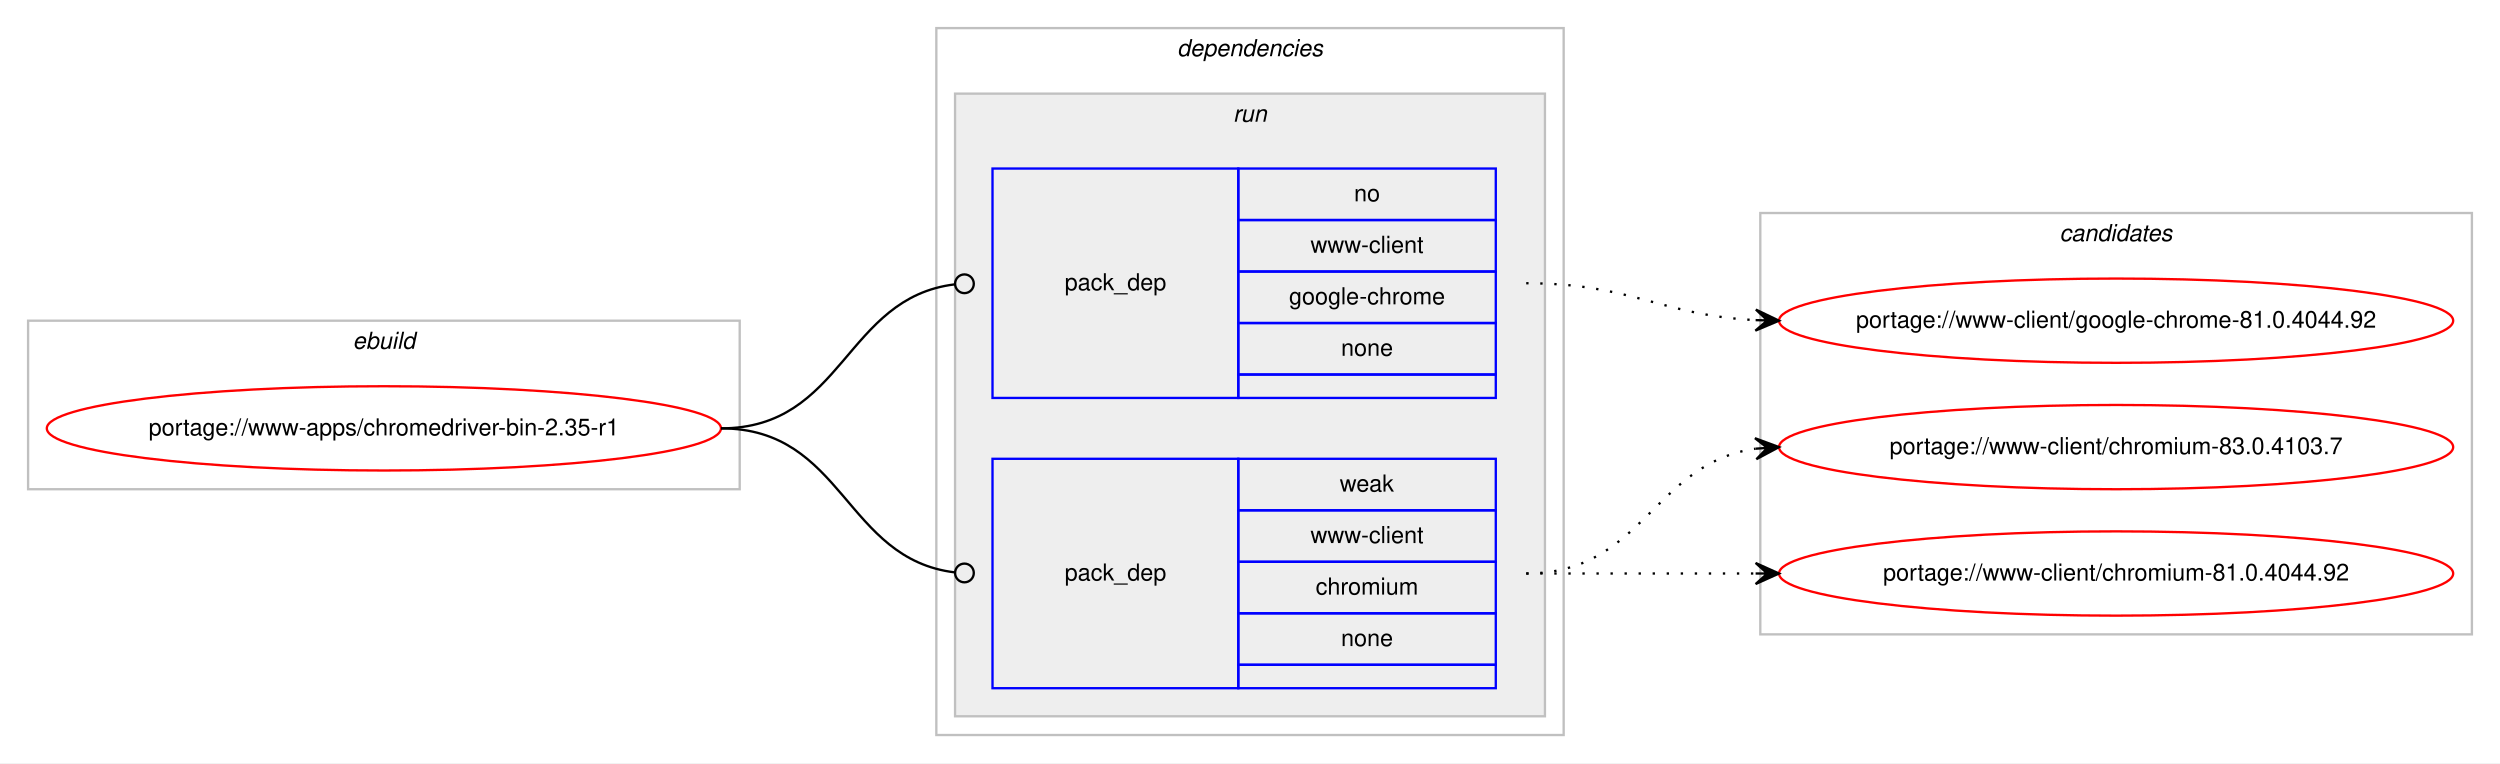
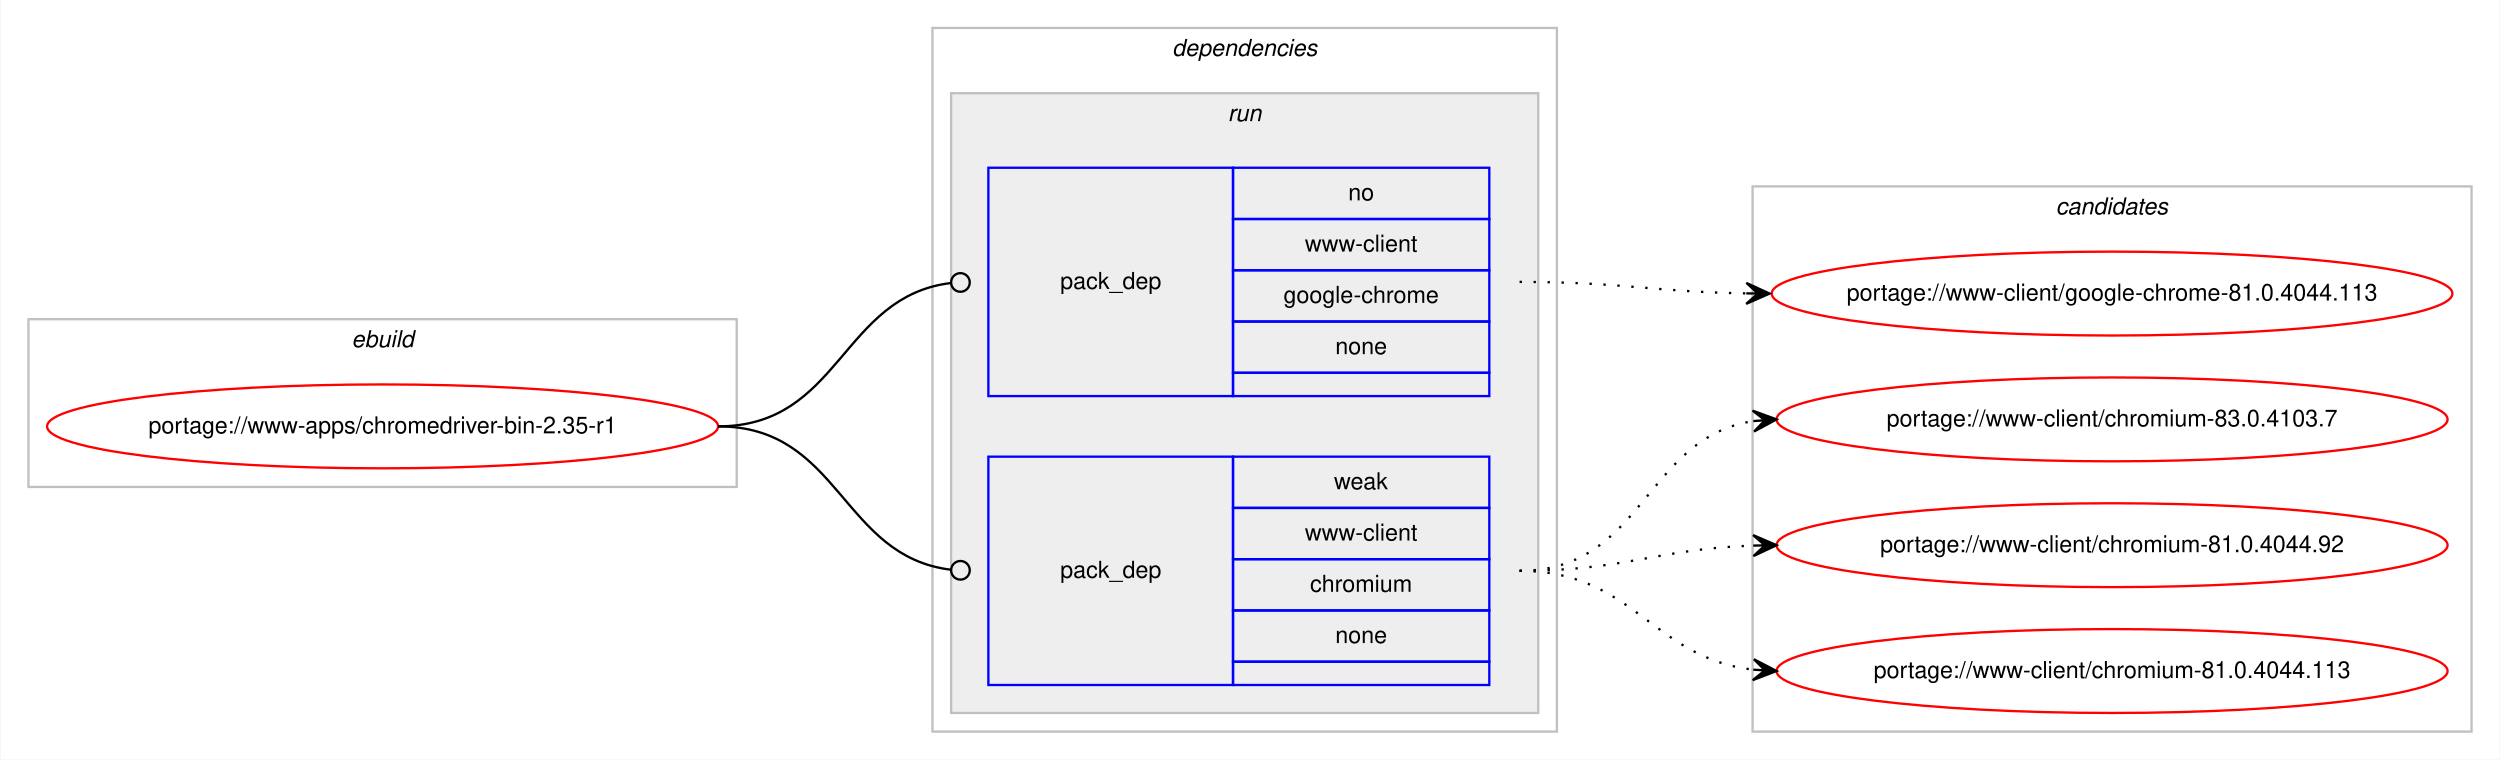
- <svg xmlns="http://www.w3.org/2000/svg" xmlns:xlink="http://www.w3.org/1999/xlink" width="1068pt" height="326pt" viewBox="0.00 0.00 1068.00 326.00">
+ <svg xmlns="http://www.w3.org/2000/svg" xmlns:xlink="http://www.w3.org/1999/xlink" width="1073pt" height="326pt" viewBox="0.00 0.00 1072.58 326.00">
  <g id="graph0" class="graph" transform="scale(1 1) rotate(0) translate(4 322)">
-     <polygon fill="#ffffff" stroke="transparent" points="-4,4 -4,-322 1064,-322 1064,4 -4,4" />
+     <polygon fill="#ffffff" stroke="transparent" points="-4,4 -4,-322 1068.58,-322 1068.58,4 -4,4" />
    <g id="clust1" class="cluster">
      <polygon fill="none" stroke="#c0c0c0" points="8,-113 8,-185 312,-185 312,-113 8,-113" />
      <text text-anchor="start" x="146.663" y="-173" font-family="Helvetica,sans-Serif" font-style="italic" font-size="10.00" fill="#000000">ebuild</text>
    </g>
    <g id="clust2" class="cluster">
      <polygon fill="none" stroke="#c0c0c0" points="396,-8 396,-310 664,-310 664,-8 396,-8" />
      <text text-anchor="start" x="498.875" y="-298" font-family="Helvetica,sans-Serif" font-style="italic" font-size="10.00" fill="#000000">dependencies</text>
    </g>
    <g id="clust5" class="cluster">
      <polygon fill="#eeeeee" stroke="#c0c0c0" points="404,-16 404,-282 656,-282 656,-16 404,-16" />
      <text text-anchor="start" x="522.777" y="-270" font-family="Helvetica,sans-Serif" font-style="italic" font-size="10.00" fill="#000000">run</text>
    </g>
    <g id="clust8" class="cluster">
-       <polygon fill="none" stroke="#c0c0c0" points="748,-51 748,-231 1052,-231 1052,-51 748,-51" />
-       <text text-anchor="start" x="875.824" y="-219" font-family="Helvetica,sans-Serif" font-style="italic" font-size="10.00" fill="#000000">candidates</text>
+       <polygon fill="none" stroke="#c0c0c0" points="748,-8 748,-242 1056.58,-242 1056.58,-8 748,-8" />
+       <text text-anchor="start" x="878.114" y="-230" font-family="Helvetica,sans-Serif" font-style="italic" font-size="10.00" fill="#000000">candidates</text>
    </g>
    <g id="node1" class="node">
      <g id="a_node1">
        <a xlink:href="../www-apps/chromedriver-bin-2.35-r1.svg" xlink:title="portage://www-apps/chromedriver-bin-2.35-r1">
          <ellipse fill="none" stroke="#ff0000" cx="160" cy="-139" rx="144" ry="18" />
          <text text-anchor="middle" x="160" y="-136" font-family="Helvetica,sans-Serif" font-size="10.00" fill="#000000">portage://www-apps/chromedriver-bin-2.35-r1</text>
        </a>
      </g>
    </g>
    <g id="node2" class="node">
      <polygon fill="none" stroke="#0000ff" points="420,-152 420,-250 525,-250 525,-152 420,-152" />
      <text text-anchor="start" x="450.823" y="-198" font-family="Helvetica,sans-Serif" font-size="10.00" fill="#000000">pack_dep</text>
      <polygon fill="none" stroke="#0000ff" points="525,-228 525,-250 635,-250 635,-228 525,-228" />
      <text text-anchor="start" x="574.441" y="-236" font-family="Helvetica,sans-Serif" font-size="10.00" fill="#000000">no</text>
      <polygon fill="none" stroke="#0000ff" points="525,-206 525,-228 635,-228 635,-206 525,-206" />
      <text text-anchor="start" x="555.84" y="-214" font-family="Helvetica,sans-Serif" font-size="10.00" fill="#000000">www-client</text>
      <polygon fill="none" stroke="#0000ff" points="525,-184 525,-206 635,-206 635,-184 525,-184" />
      <text text-anchor="start" x="546.661" y="-192" font-family="Helvetica,sans-Serif" font-size="10.00" fill="#000000">google-chrome</text>
      <polygon fill="none" stroke="#0000ff" points="525,-162 525,-184 635,-184 635,-162 525,-162" />
      <text text-anchor="start" x="568.882" y="-170" font-family="Helvetica,sans-Serif" font-size="10.00" fill="#000000">none</text>
      <polygon fill="none" stroke="#0000ff" points="525,-152 525,-162 635,-162 635,-152 525,-152" />
    </g>
    <g id="edge1" class="edge">
      <path fill="none" stroke="#000000" d="M304,-139C356.537,-139 356.777,-194.863 404.002,-200.537" />
      <ellipse fill="none" stroke="#000000" cx="408.007" cy="-200.769" rx="4" ry="4" />
    </g>
    <g id="node3" class="node">
      <polygon fill="none" stroke="#0000ff" points="420,-28 420,-126 525,-126 525,-28 420,-28" />
      <text text-anchor="start" x="450.823" y="-74" font-family="Helvetica,sans-Serif" font-size="10.00" fill="#000000">pack_dep</text>
      <polygon fill="none" stroke="#0000ff" points="525,-104 525,-126 635,-126 635,-104 525,-104" />
      <text text-anchor="start" x="568.332" y="-112" font-family="Helvetica,sans-Serif" font-size="10.00" fill="#000000">weak</text>
      <polygon fill="none" stroke="#0000ff" points="525,-82 525,-104 635,-104 635,-82 525,-82" />
      <text text-anchor="start" x="555.84" y="-90" font-family="Helvetica,sans-Serif" font-size="10.00" fill="#000000">www-client</text>
      <polygon fill="none" stroke="#0000ff" points="525,-60 525,-82 635,-82 635,-60 525,-60" />
      <text text-anchor="start" x="558.058" y="-68" font-family="Helvetica,sans-Serif" font-size="10.00" fill="#000000">chromium</text>
      <polygon fill="none" stroke="#0000ff" points="525,-38 525,-60 635,-60 635,-38 525,-38" />
      <text text-anchor="start" x="568.882" y="-46" font-family="Helvetica,sans-Serif" font-size="10.00" fill="#000000">none</text>
      <polygon fill="none" stroke="#0000ff" points="525,-28 525,-38 635,-38 635,-28 525,-28" />
    </g>
    <g id="edge2" class="edge">
      <path fill="none" stroke="#000000" d="M304,-139C356.537,-139 356.777,-83.137 404.002,-77.463" />
      <ellipse fill="none" stroke="#000000" cx="408.007" cy="-77.231" rx="4" ry="4" />
    </g>
    <g id="node4" class="node">
      <g id="a_node4">
-         <a xlink:href="../www-client/google-chrome-81.0.4044.92.svg" xlink:title="portage://www-client/google-chrome-81.0.4044.92">
-           <ellipse fill="none" stroke="#ff0000" cx="900" cy="-185" rx="144" ry="18" />
-           <text text-anchor="middle" x="900" y="-182" font-family="Helvetica,sans-Serif" font-size="10.00" fill="#000000">portage://www-client/google-chrome-81.0.4044.92</text>
+         <a xlink:href="../www-client/google-chrome-81.0.4044.113.svg" xlink:title="portage://www-client/google-chrome-81.0.4044.113">
+           <ellipse fill="none" stroke="#ff0000" cx="902.29" cy="-196" rx="146.08" ry="18" />
+           <text text-anchor="middle" x="902.29" y="-193" font-family="Helvetica,sans-Serif" font-size="10.00" fill="#000000">portage://www-client/google-chrome-81.0.4044.113</text>
        </a>
      </g>
    </g>
    <g id="edge3" class="edge">
-       <path fill="none" stroke="#000000" stroke-dasharray="1,5" d="M648,-201C692.923,-201 705.643,-187.287 745.786,-185.251" />
-       <polygon fill="#000000" stroke="#000000" points="756,-185 746.114,-189.745 751.001,-185.123 746.003,-185.246 746.003,-185.246 746.003,-185.246 751.001,-185.123 745.892,-180.747 756,-185 756,-185" />
+       <path fill="none" stroke="#000000" stroke-dasharray="1,5" d="M648,-201C692.193,-201 705.602,-196.715 745.225,-196.078" />
+       <polygon fill="#000000" stroke="#000000" points="755.29,-196 745.325,-200.578 750.29,-196.039 745.29,-196.078 745.29,-196.078 745.29,-196.078 750.29,-196.039 745.255,-191.578 755.29,-196 755.29,-196" />
    </g>
    <g id="node5" class="node">
      <g id="a_node5">
        <a xlink:href="../www-client/chromium-83.0.4103.7.svg" xlink:title="portage://www-client/chromium-83.0.4103.7">
-           <ellipse fill="none" stroke="#ff0000" cx="900" cy="-131" rx="144" ry="18" />
-           <text text-anchor="middle" x="900" y="-128" font-family="Helvetica,sans-Serif" font-size="10.00" fill="#000000">portage://www-client/chromium-83.0.4103.7</text>
+           <ellipse fill="none" stroke="#ff0000" cx="902.29" cy="-142" rx="144" ry="18" />
+           <text text-anchor="middle" x="902.29" y="-139" font-family="Helvetica,sans-Serif" font-size="10.00" fill="#000000">portage://www-client/chromium-83.0.4103.7</text>
        </a>
      </g>
    </g>
    <g id="edge4" class="edge">
-       <path fill="none" stroke="#000000" stroke-dasharray="1,5" d="M648,-77C698.102,-77 702.012,-124.066 745.979,-130.317" />
-       <polygon fill="#000000" stroke="#000000" points="756,-131 745.717,-134.81 751.012,-130.66 746.023,-130.32 746.023,-130.32 746.023,-130.32 751.012,-130.66 746.329,-125.831 756,-131 756,-131" />
+       <path fill="none" stroke="#000000" stroke-dasharray="1,5" d="M648,-77C701.341,-77 701.595,-134.129 748.3,-141.27" />
+       <polygon fill="#000000" stroke="#000000" points="758.29,-142 747.989,-145.759 753.303,-141.636 748.316,-141.271 748.316,-141.271 748.316,-141.271 753.303,-141.636 748.644,-136.783 758.29,-142 758.29,-142" />
    </g>
    <g id="node6" class="node">
      <g id="a_node6">
        <a xlink:href="../www-client/chromium-81.0.4044.92.svg" xlink:title="portage://www-client/chromium-81.0.4044.92">
-           <ellipse fill="none" stroke="#ff0000" cx="900" cy="-77" rx="144" ry="18" />
-           <text text-anchor="middle" x="900" y="-74" font-family="Helvetica,sans-Serif" font-size="10.00" fill="#000000">portage://www-client/chromium-81.0.4044.92</text>
+           <ellipse fill="none" stroke="#ff0000" cx="902.29" cy="-88" rx="144" ry="18" />
+           <text text-anchor="middle" x="902.29" y="-85" font-family="Helvetica,sans-Serif" font-size="10.00" fill="#000000">portage://www-client/chromium-81.0.4044.92</text>
        </a>
      </g>
    </g>
    <g id="edge5" class="edge">
-       <path fill="none" stroke="#000000" stroke-dasharray="1,5" d="M648,-77C692.438,-77 706.02,-77 745.878,-77" />
-       <polygon fill="#000000" stroke="#000000" points="756,-77 746,-81.5 751,-77 746,-77 746,-77 746,-77 751,-77 746,-72.5 756,-77 756,-77" />
+       <path fill="none" stroke="#000000" stroke-dasharray="1,5" d="M648,-77C693.701,-77 707.132,-86.468 748.169,-87.836" />
+       <polygon fill="#000000" stroke="#000000" points="758.29,-88 748.218,-92.337 753.29,-87.919 748.291,-87.838 748.291,-87.838 748.291,-87.838 753.29,-87.919 748.364,-83.338 758.29,-88 758.29,-88" />
+     </g>
+     <g id="node7" class="node">
+       <g id="a_node7">
+         <a xlink:href="../www-client/chromium-81.0.4044.113.svg" xlink:title="portage://www-client/chromium-81.0.4044.113">
+           <ellipse fill="none" stroke="#ff0000" cx="902.29" cy="-34" rx="144" ry="18" />
+           <text text-anchor="middle" x="902.29" y="-31" font-family="Helvetica,sans-Serif" font-size="10.00" fill="#000000">portage://www-client/chromium-81.0.4044.113</text>
+         </a>
+       </g>
+     </g>
+     <g id="edge6" class="edge">
+       <path fill="none" stroke="#000000" stroke-dasharray="1,5" d="M648,-77C697.015,-77 704.763,-39.678 748.136,-34.575" />
+       <polygon fill="#000000" stroke="#000000" points="758.29,-34 748.561,-39.059 753.298,-34.283 748.306,-34.566 748.306,-34.566 748.306,-34.566 753.298,-34.283 748.051,-30.073 758.29,-34 758.29,-34" />
    </g>
  </g>
</svg>
